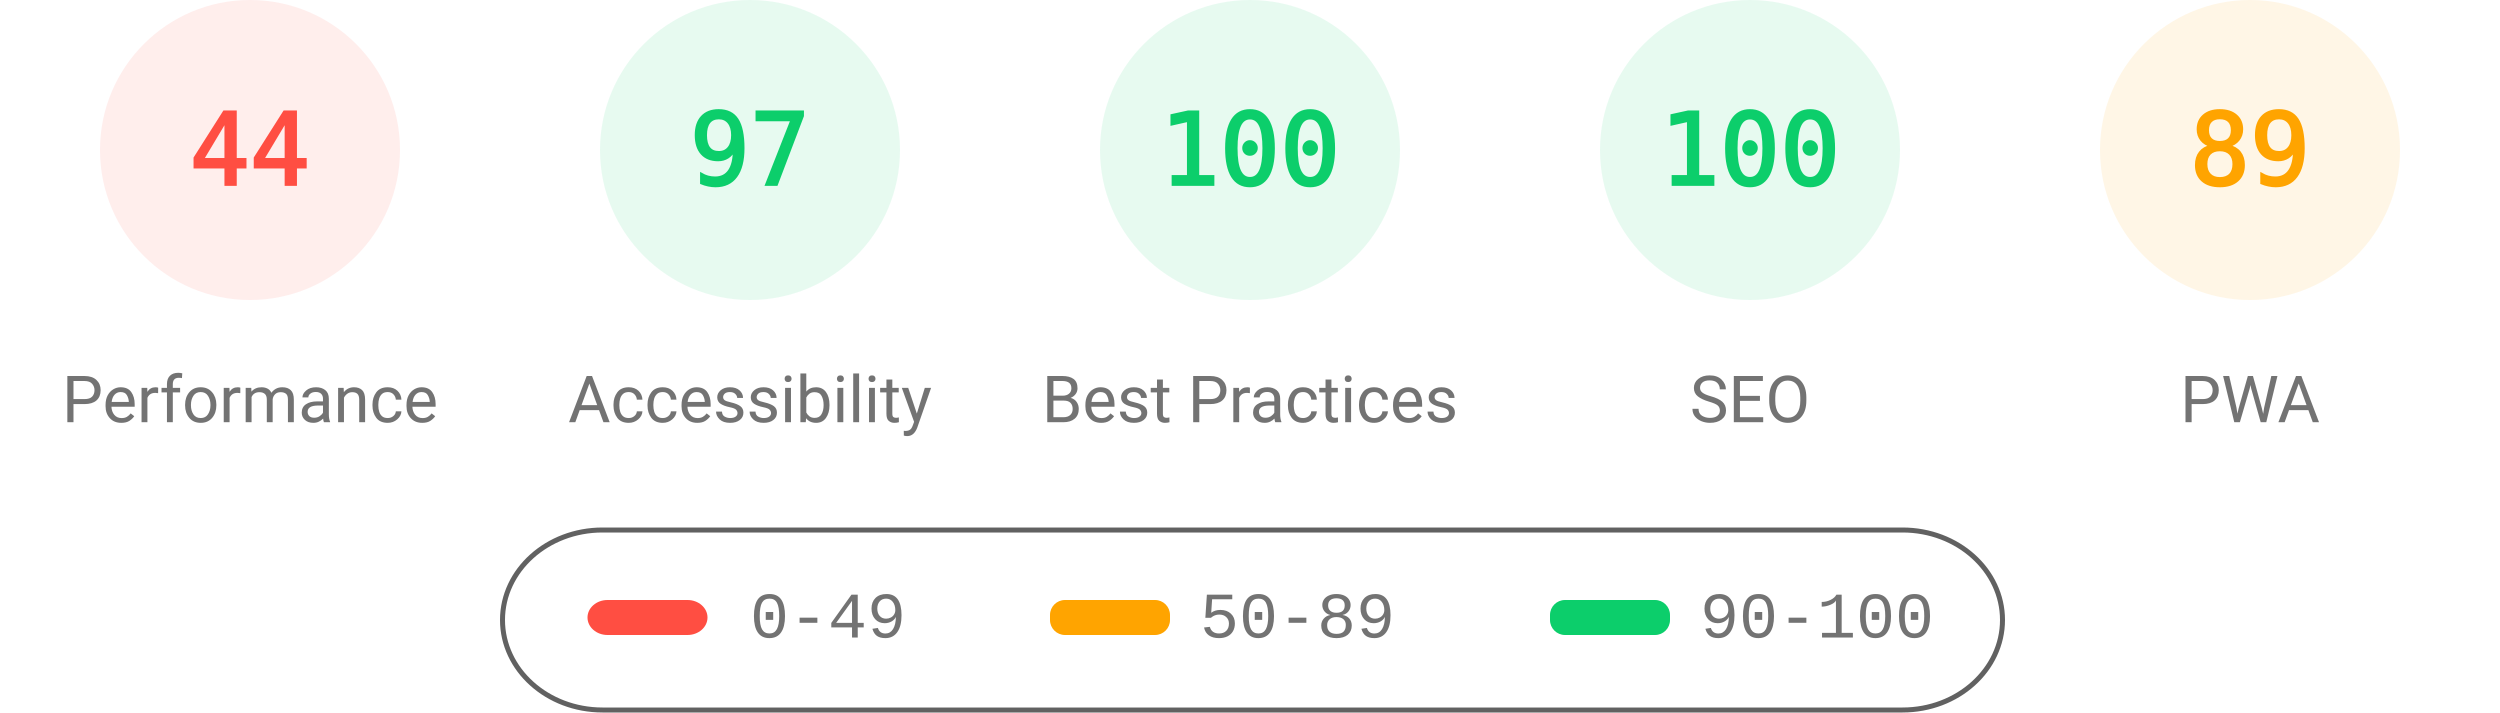
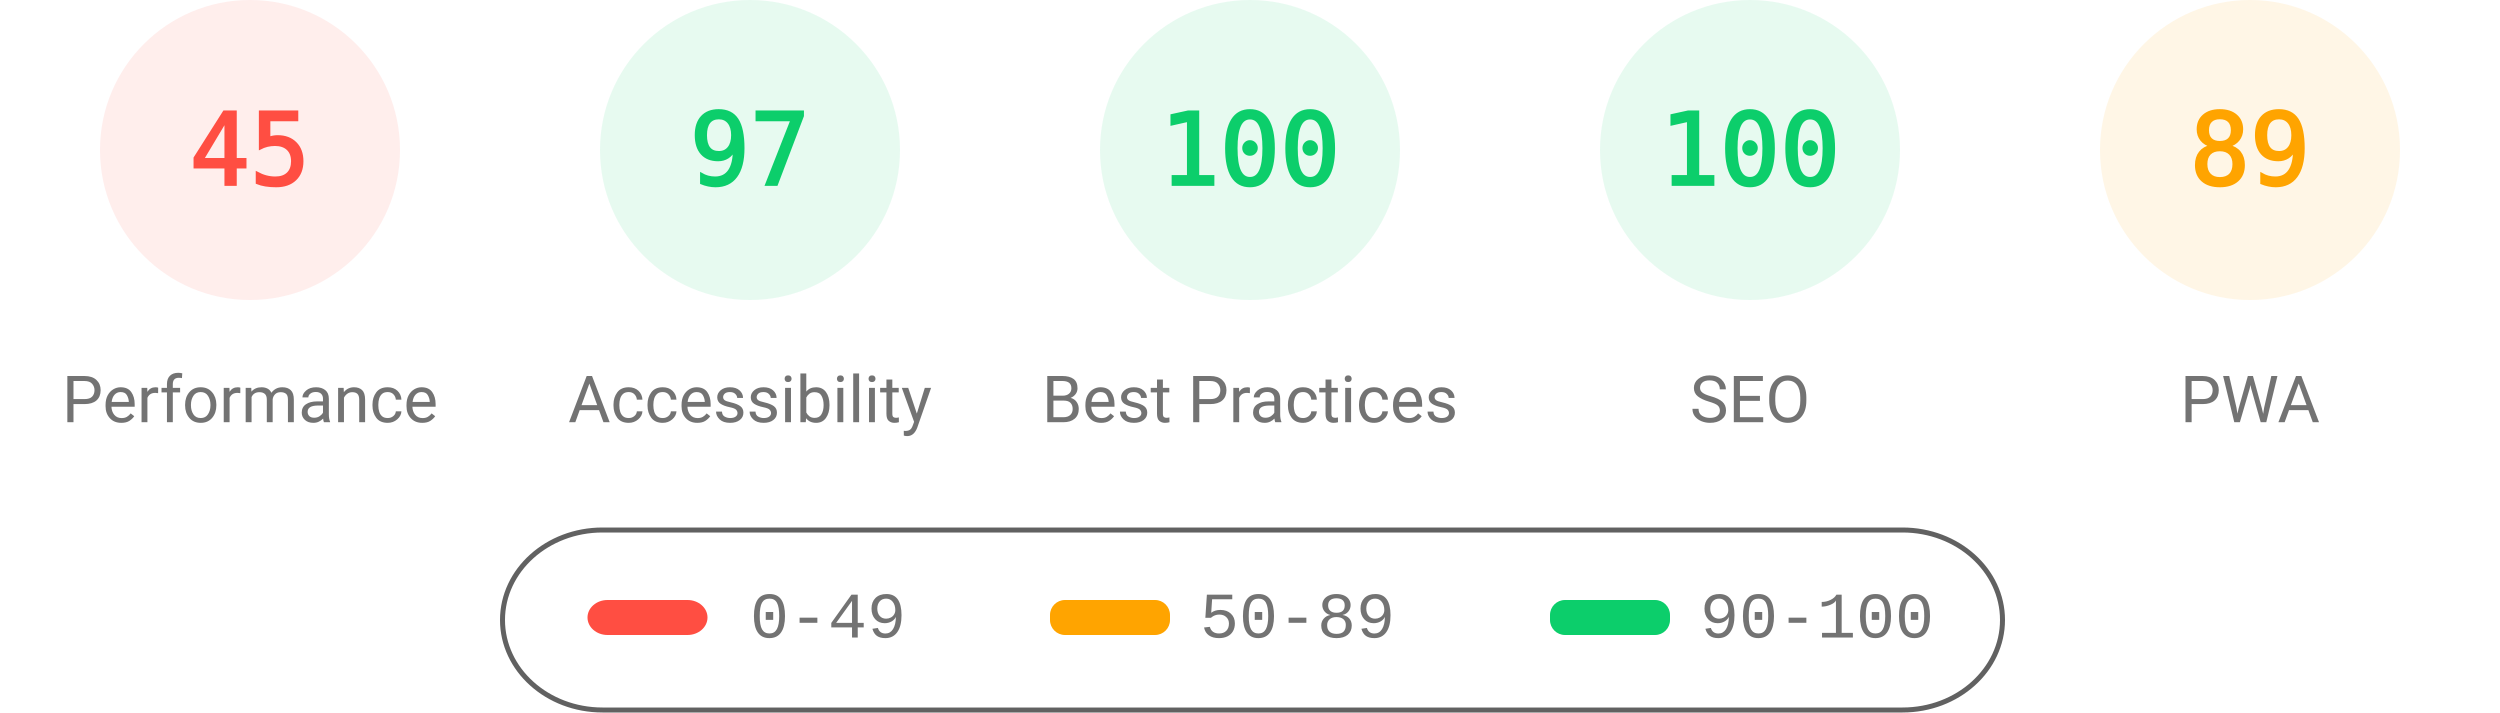
<svg xmlns="http://www.w3.org/2000/svg" fill="none" width="1000" height="285">
  <style>.gauge-base{opacity:.1}.gauge-arc{fill:none;animation-delay:250ms;stroke-linecap:round;transform:rotate(-90deg);transform-origin:100px 60px;animation:load-gauge 1s ease forwards}.guage-text{font-size:40px;font-family:monospace;text-align:center}.guage-red{color:#ff4e42;fill:#ff4e42;stroke:#ff4e42}.guage-orange{color:#ffa400;fill:#ffa400;stroke:#ffa400}.guage-green{color:#0cce6b;fill:#0cce6b;stroke:#0cce6b}.guage-undefined{color:#5c5c5c;fill:#5c5c5c;stroke:#5c5c5c}.guage-title{color:#737373;fill:#737373;stroke:none;font-size:26px;line-height:26px;font-family:Roboto,Halvetica,Arial,sans-serif}@keyframes load-gauge{from{stroke-dasharray:0 352.858}}</style>
  <svg class="guage-div guage-perf guage-red" viewBox="0 0 200 200" width="200" height="200">
    <circle class="gauge-base" r="56" cx="100" cy="60" stroke-width="8" />
-     <circle class="gauge-arc guage-arc-1" r="56" cx="100" cy="60" stroke-width="8" style="stroke-dasharray:154.818,351.858" />
-     <text class="guage-text" x="100" y="60" alignment-baseline="central" dominant-baseline="central" text-anchor="middle">44</text>
+     <circle class="gauge-arc guage-arc-1" r="56" cx="100" cy="60" stroke-width="8" style="stroke-dasharray:158.336,351.858" />
+     <text class="guage-text" x="100" y="60" alignment-baseline="central" dominant-baseline="central" text-anchor="middle">45</text>
    <text class="guage-title" x="100" y="160" alignment-baseline="central" dominant-baseline="central" text-anchor="middle">Performance</text>
  </svg>
  <svg class="guage-div guage-acc guage-green" viewBox="0 0 200 200" width="200" height="200" x="200">
    <circle class="gauge-base" r="56" cx="100" cy="60" stroke-width="8" />
    <circle class="gauge-arc guage-arc-2" r="56" cx="100" cy="60" stroke-width="8" style="stroke-dasharray:341.302,351.858" />
    <text class="guage-text" x="100" y="60" alignment-baseline="central" dominant-baseline="central" text-anchor="middle">97</text>
    <text class="guage-title" x="100" y="160" alignment-baseline="central" dominant-baseline="central" text-anchor="middle">Accessibility</text>
  </svg>
  <svg class="guage-div guage-best guage-green" viewBox="0 0 200 200" width="200" height="200" x="400">
    <circle class="gauge-base" r="56" cx="100" cy="60" stroke-width="8" />
    <circle class="gauge-arc guage-arc-3" r="56" cx="100" cy="60" stroke-width="8" style="stroke-dasharray:351.858,351.858" />
    <text class="guage-text" x="100" y="60" alignment-baseline="central" dominant-baseline="central" text-anchor="middle">100</text>
    <text class="guage-title" x="100" y="160" alignment-baseline="central" dominant-baseline="central" text-anchor="middle">Best Practices</text>
  </svg>
  <svg class="guage-div guage-seo guage-green" viewBox="0 0 200 200" width="200" height="200" x="600">
    <circle class="gauge-base" r="56" cx="100" cy="60" stroke-width="8" />
    <circle class="gauge-arc guage-arc-4" r="56" cx="100" cy="60" stroke-width="8" style="stroke-dasharray:351.858,351.858" />
    <text class="guage-text" x="100" y="60" alignment-baseline="central" dominant-baseline="central" text-anchor="middle">100</text>
    <text class="guage-title" x="100" y="160" alignment-baseline="central" dominant-baseline="central" text-anchor="middle">SEO</text>
  </svg>
  <svg class="guage-div guage-pwa guage-orange" viewBox="0 0 200 200" width="200" height="200" x="800">
    <circle class="gauge-base" r="56" cx="100" cy="60" stroke-width="8" />
    <circle class="gauge-arc guage-arc-4" r="56" cx="100" cy="60" stroke-width="8" style="stroke-dasharray:313.154,351.858" />
    <text class="guage-text" x="100" y="60" alignment-baseline="central" dominant-baseline="central" text-anchor="middle">89</text>
    <text class="guage-title" x="100" y="160" alignment-baseline="central" dominant-baseline="central" text-anchor="middle">PWA</text>
  </svg>
  <svg width="604" height="76" x="200" y="210">
    <path fill="none" id="canvas_background" d="M-1-1h604v80H-1z" />
    <rect fill-opacity="0" stroke="#616161" stroke-width="2" rx="40" id="svg_2" height="72" width="600" y="2" x="1" fill="#000" />
    <rect stroke="#000" rx="8" id="svg_3" height="14" width="48" y="30" x="35" stroke-opacity="null" stroke-width="0" fill="#ff4e42" />
    <rect stroke="#000" rx="6" id="svg_4" height="14" width="48" y="30" x="220" stroke-opacity="null" stroke-width="0" fill="#ffa400" />
    <rect stroke="#000" rx="6" id="svg_5" height="14" width="48" y="30" x="420" stroke-opacity="null" stroke-width="0" fill="#0cce6b" />
    <text xml:space="preserve" text-anchor="start" font-family="'Courier New', Courier, monospace" font-size="26" id="svg_6" y="45" x="100" stroke-opacity="null" stroke-width="0" stroke="#000" fill="#737373">0-49</text>
    <text xml:space="preserve" text-anchor="start" font-family="'Courier New', Courier, monospace" font-size="26" id="svg_7" y="45" x="280" stroke-opacity="null" stroke-width="0" stroke="#000" fill="#737373">50-89</text>
    <text xml:space="preserve" text-anchor="start" font-family="'Courier New', Courier, monospace" font-size="26" id="svg_8" y="45" x="480" stroke-opacity="null" stroke-width="0" stroke="#000" fill="#737373">90-100</text>
  </svg>
</svg>
